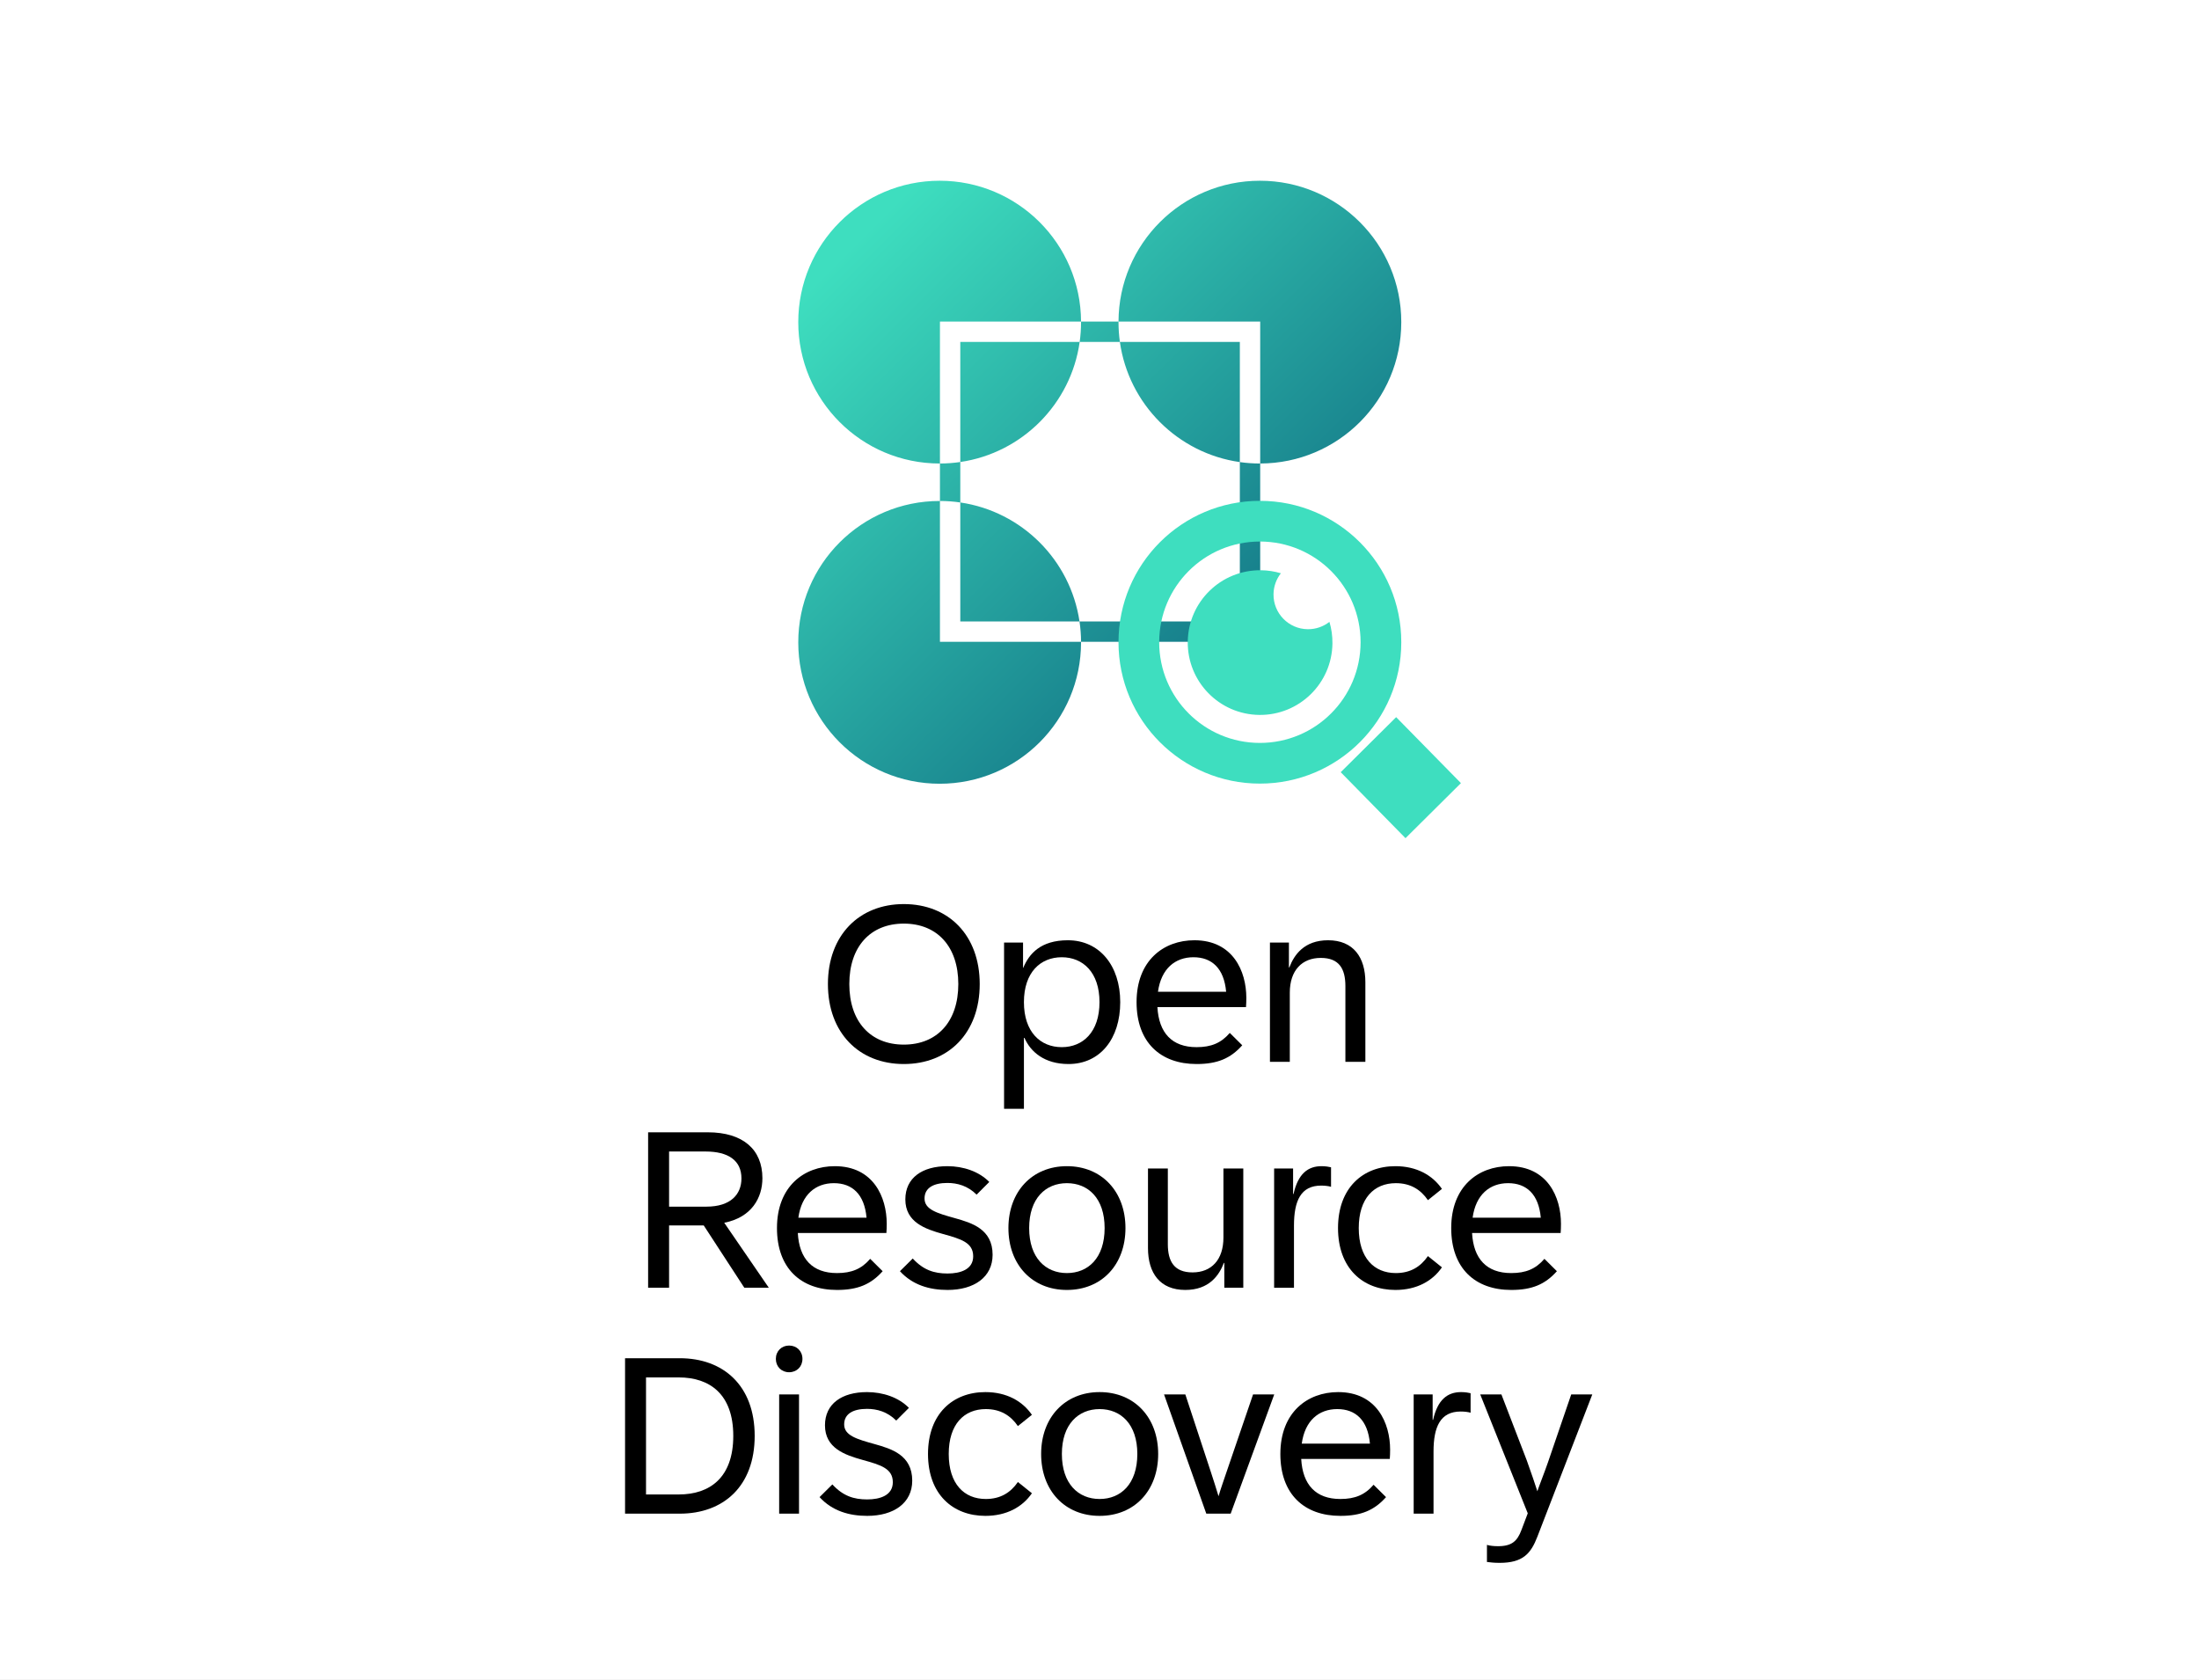
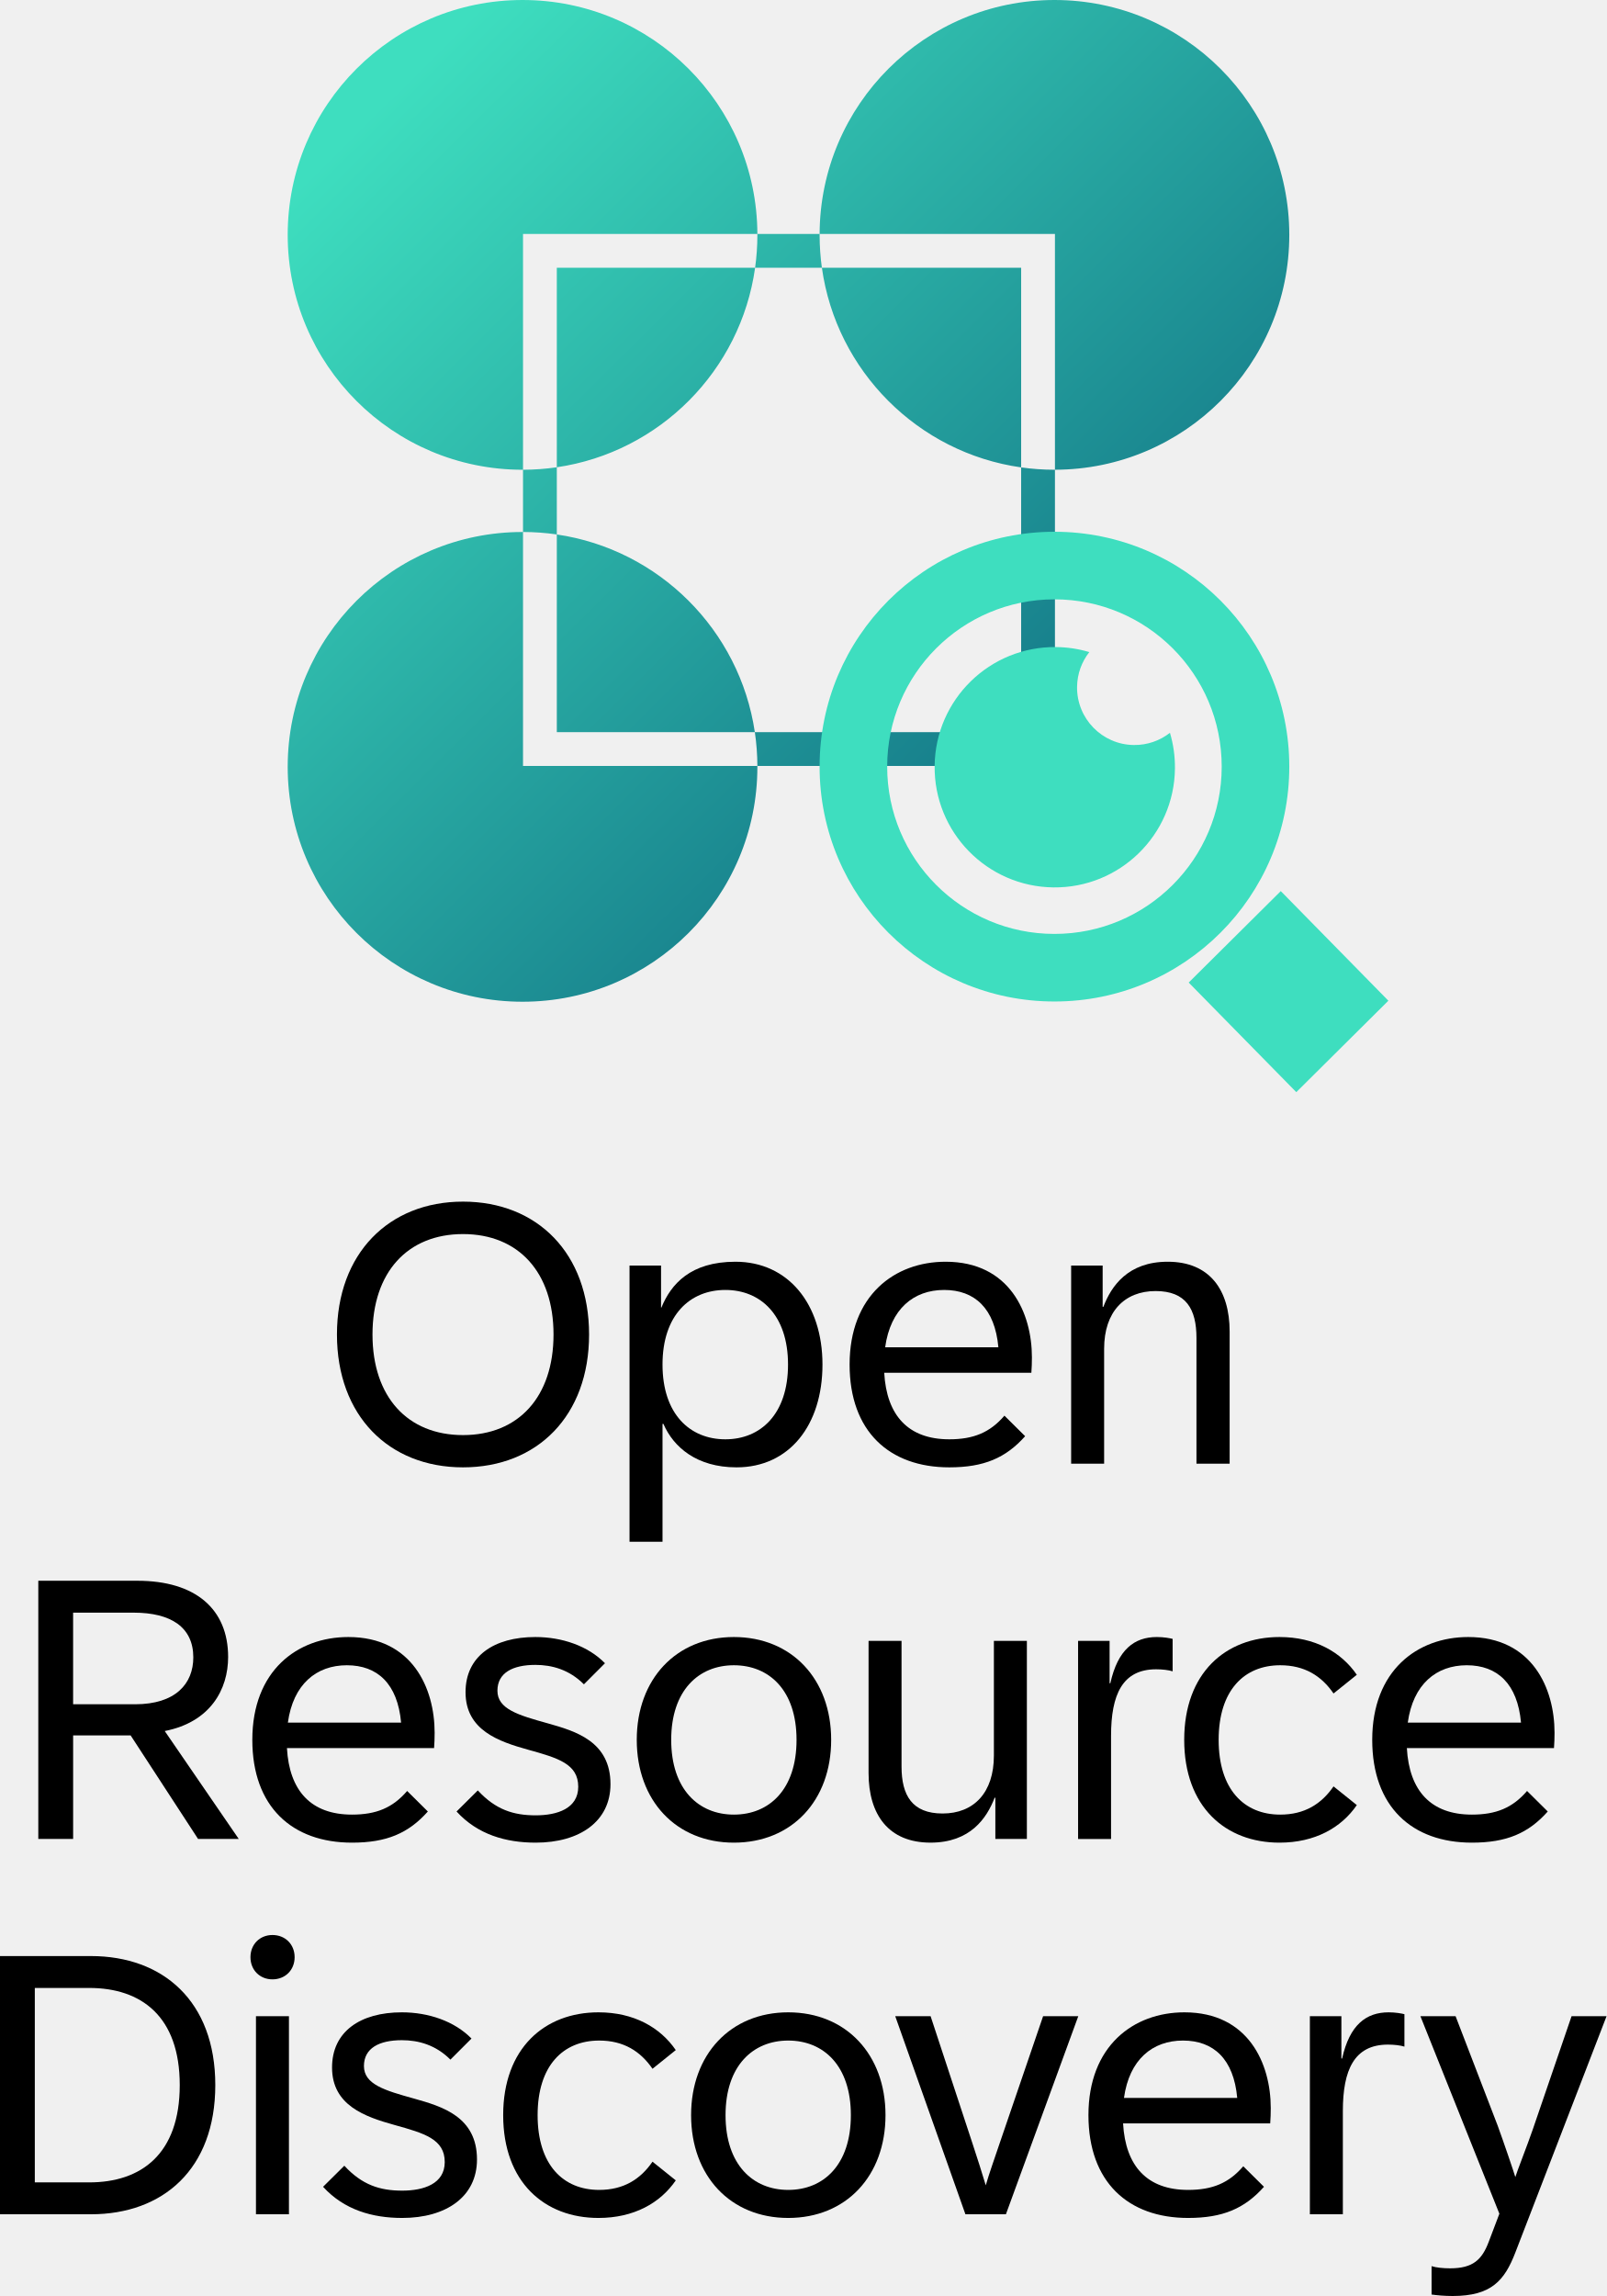
- <svg xmlns="http://www.w3.org/2000/svg" width="292" height="223" viewBox="0 0 292 223" fill="none">
-   <rect width="292" height="223" fill="white" />
-   <path fill-rule="evenodd" clip-rule="evenodd" d="M143.367 45.403C143.487 44.544 143.549 43.667 143.549 42.775C143.549 42.75 143.549 42.726 143.549 42.702H148.524C148.524 42.726 148.524 42.75 148.524 42.775C148.524 43.667 148.586 44.544 148.706 45.403H143.367ZM127.515 61.351V45.403H143.367C142.214 53.632 135.728 60.15 127.515 61.351ZM127.515 66.723V61.351C126.633 61.48 125.731 61.547 124.813 61.549V45.403V42.702H127.515H143.549C143.51 32.366 135.119 24 124.775 24C114.406 24 106 32.406 106 42.775C106 53.144 114.406 61.549 124.775 61.549C124.788 61.549 124.801 61.549 124.813 61.549V66.524C124.801 66.524 124.788 66.524 124.775 66.524C114.406 66.524 106 74.93 106 85.299C106 95.668 114.406 104.074 124.775 104.074C135.144 104.074 143.549 95.668 143.549 85.299C143.549 85.275 143.549 85.25 143.549 85.226H164.636H167.338V82.525V61.549C177.689 61.528 186.073 53.131 186.073 42.775C186.073 32.406 177.667 24 167.298 24C156.954 24 148.563 32.366 148.524 42.702H164.636H167.338V45.403V61.549C167.325 61.549 167.312 61.549 167.298 61.549C166.395 61.549 165.506 61.486 164.636 61.362V45.403H148.706C149.863 53.658 156.387 60.191 164.636 61.362V82.525H143.346C142.137 74.365 135.679 67.917 127.515 66.723ZM143.346 82.525C143.476 83.407 143.546 84.309 143.549 85.226H127.515H124.813V82.525V66.524C125.731 66.526 126.633 66.594 127.515 66.723V82.525H143.346Z" fill="url(#paint0_linear_204_2049)" />
-   <path fill-rule="evenodd" clip-rule="evenodd" d="M167.298 98.653C174.683 98.653 180.67 92.666 180.67 85.281C180.67 77.895 174.683 71.909 167.298 71.909C159.913 71.909 153.926 77.895 153.926 85.281C153.926 92.666 159.913 98.653 167.298 98.653ZM167.298 104.055C177.667 104.055 186.073 95.65 186.073 85.281C186.073 74.912 177.667 66.506 167.298 66.506C156.929 66.506 148.523 74.912 148.523 85.281C148.523 95.65 156.929 104.055 167.298 104.055Z" fill="#3EDEBF" />
-   <path fill-rule="evenodd" clip-rule="evenodd" d="M185.392 95.231L193.994 103.991L186.633 111.301L178.031 102.54L185.392 95.231Z" fill="#3EDEBF" />
-   <path fill-rule="evenodd" clip-rule="evenodd" d="M176.532 82.576C175.737 83.2 174.733 83.566 173.644 83.553C171.108 83.522 169.076 81.441 169.107 78.905C169.12 77.855 169.483 76.891 170.086 76.125C169.247 75.874 168.36 75.734 167.441 75.723C162.136 75.659 157.784 79.908 157.72 85.213C157.656 90.518 161.905 94.87 167.21 94.934C172.515 94.998 176.867 90.75 176.931 85.445C176.943 84.448 176.803 83.484 176.532 82.576Z" fill="#3EDEBF" />
-   <path d="M199.133 207.532C198.474 207.532 197.873 207.474 197.448 207.415V205.145C197.814 205.262 198.356 205.32 198.928 205.32C200.759 205.32 201.477 204.632 202.019 203.196L202.868 200.955L196.555 185.164H199.367L202.736 193.924C203.176 195.125 204.055 197.703 204.143 198.025C204.26 197.615 205.139 195.389 205.549 194.188L208.64 185.164H211.438L204.143 204.061C203.278 206.302 202.224 207.532 199.133 207.532Z" fill="black" />
-   <path d="M187.719 201V185.165H190.238V188.549H190.297C190.897 185.854 192.216 184.857 194.018 184.857C194.56 184.857 195.043 184.945 195.277 185.004V187.597C194.955 187.494 194.442 187.436 193.959 187.436C191.264 187.436 190.355 189.457 190.355 192.753V201H187.719Z" fill="black" />
-   <path d="M177.984 201.293C173.194 201.293 170.016 198.422 170.016 193.075C170.016 187.553 173.604 184.857 177.691 184.857C182.818 184.857 184.591 188.974 184.591 192.504C184.591 192.929 184.576 193.354 184.547 193.734H172.784C172.975 197.162 174.718 199.052 177.984 199.052C179.918 199.052 181.236 198.51 182.394 197.162L184.049 198.803C182.496 200.546 180.753 201.293 177.984 201.293ZM172.857 191.698H181.91C181.632 188.593 180.021 187.113 177.574 187.113C175.143 187.113 173.282 188.622 172.857 191.698Z" fill="black" />
-   <path d="M160.181 200.999L154.57 185.164H157.397L160.781 195.447C161.074 196.326 161.558 197.85 161.807 198.685C162.041 197.85 162.583 196.326 162.876 195.447L166.392 185.164H169.204L163.418 200.999H160.181Z" fill="black" />
-   <path d="M146.014 201.293C141.399 201.293 138.25 197.938 138.25 193.075C138.25 188.227 141.399 184.857 146.014 184.857C150.643 184.857 153.792 188.227 153.792 193.075C153.792 197.938 150.643 201.293 146.014 201.293ZM141.004 193.075C141.004 197.045 143.201 199.052 146.014 199.052C148.841 199.052 151.023 197.045 151.023 193.075C151.023 189.12 148.841 187.113 146.014 187.113C143.201 187.113 141.004 189.12 141.004 193.075Z" fill="black" />
-   <path d="M130.844 201.293C126.522 201.293 123.227 198.422 123.227 193.075C123.227 187.743 126.522 184.857 130.844 184.857C133.671 184.857 135.78 186.059 137.025 187.875L135.165 189.369C134.198 187.963 132.851 187.113 130.902 187.113C128.017 187.113 125.98 189.12 125.98 193.075C125.98 197.045 128.017 199.052 130.902 199.052C132.851 199.052 134.198 198.202 135.165 196.796L137.025 198.29C135.78 200.106 133.671 201.293 130.844 201.293Z" fill="black" />
-   <path d="M115.156 201.293C112.769 201.293 110.513 200.648 108.828 198.803L110.527 197.118C111.948 198.656 113.369 199.11 115.156 199.11C116.87 199.11 118.555 198.568 118.555 196.825C118.555 194.994 116.929 194.525 114.556 193.866C112.183 193.207 109.546 192.299 109.546 189.267C109.546 186.396 111.802 184.857 115.127 184.857C117.251 184.857 119.331 185.561 120.693 186.952L119.009 188.637C117.837 187.465 116.46 187.084 115.127 187.084C113.325 187.084 112.095 187.714 112.095 189.149C112.095 190.614 113.75 191.098 116.123 191.757C118.364 192.387 121.133 193.207 121.133 196.62C121.133 199.594 118.672 201.293 115.156 201.293Z" fill="black" />
-   <path d="M103.463 201V185.165H106.1V201H103.463ZM103.023 180.448C103.023 179.423 103.771 178.676 104.781 178.676C105.807 178.676 106.554 179.423 106.554 180.448C106.554 181.474 105.807 182.221 104.781 182.221C103.771 182.221 103.023 181.474 103.023 180.448Z" fill="black" />
-   <path d="M83 200.999V180.359H90.266C96.022 180.359 100.212 183.963 100.212 190.672C100.212 197.396 96.022 200.999 90.266 200.999H83ZM85.783 198.45H90.134C94.279 198.45 97.37 196.194 97.37 190.672C97.37 185.164 94.279 182.908 90.134 182.908H85.783V198.45Z" fill="black" />
-   <path d="M200.672 171.293C195.882 171.293 192.703 168.422 192.703 163.075C192.703 157.553 196.292 154.857 200.379 154.857C205.506 154.857 207.278 158.974 207.278 162.504C207.278 162.929 207.264 163.354 207.234 163.734H195.472C195.662 167.162 197.405 169.052 200.672 169.052C202.605 169.052 203.924 168.51 205.081 167.162L206.736 168.803C205.184 170.546 203.44 171.293 200.672 171.293ZM195.545 161.698H204.598C204.319 158.593 202.708 157.113 200.262 157.113C197.83 157.113 195.97 158.622 195.545 161.698Z" fill="black" />
-   <path d="M185.289 171.293C180.968 171.293 177.672 168.422 177.672 163.075C177.672 157.743 180.968 154.857 185.289 154.857C188.116 154.857 190.226 156.059 191.471 157.875L189.61 159.369C188.644 157.963 187.296 157.113 185.348 157.113C182.462 157.113 180.426 159.12 180.426 163.075C180.426 167.045 182.462 169.052 185.348 169.052C187.296 169.052 188.644 168.202 189.61 166.796L191.471 168.29C190.226 170.106 188.116 171.293 185.289 171.293Z" fill="black" />
-   <path d="M169.188 171V155.165H171.707V158.549H171.766C172.366 155.854 173.685 154.857 175.486 154.857C176.028 154.857 176.512 154.945 176.746 155.004V157.597C176.424 157.494 175.911 157.436 175.428 157.436C172.732 157.436 171.824 159.457 171.824 162.753V171H169.188Z" fill="black" />
-   <path d="M157.389 171.292C154.034 171.292 152.438 169.051 152.438 165.726V155.164H155.074V165.213C155.074 167.513 155.924 168.963 158.355 168.963C160.846 168.963 162.457 167.308 162.457 164.334V155.164H165.094V170.999H162.574V167.703H162.516C161.886 169.344 160.567 171.292 157.389 171.292Z" fill="black" />
-   <path d="M141.67 171.293C137.056 171.293 133.906 167.938 133.906 163.075C133.906 158.227 137.056 154.857 141.67 154.857C146.299 154.857 149.448 158.227 149.448 163.075C149.448 167.938 146.299 171.293 141.67 171.293ZM136.66 163.075C136.66 167.045 138.857 169.052 141.67 169.052C144.497 169.052 146.68 167.045 146.68 163.075C146.68 159.12 144.497 157.113 141.67 157.113C138.857 157.113 136.66 159.12 136.66 163.075Z" fill="black" />
-   <path d="M125.828 171.293C123.44 171.293 121.185 170.648 119.5 168.803L121.199 167.118C122.62 168.656 124.041 169.11 125.828 169.11C127.542 169.11 129.227 168.568 129.227 166.825C129.227 164.994 127.601 164.525 125.228 163.866C122.854 163.207 120.218 162.299 120.218 159.267C120.218 156.396 122.474 154.857 125.799 154.857C127.923 154.857 130.003 155.561 131.365 156.952L129.681 158.637C128.509 157.465 127.132 157.084 125.799 157.084C123.997 157.084 122.767 157.714 122.767 159.149C122.767 160.614 124.422 161.098 126.795 161.757C129.036 162.387 131.805 163.207 131.805 166.62C131.805 169.594 129.344 171.293 125.828 171.293Z" fill="black" />
-   <path d="M111.141 171.293C106.351 171.293 103.172 168.422 103.172 163.075C103.172 157.553 106.761 154.857 110.848 154.857C115.975 154.857 117.747 158.974 117.747 162.504C117.747 162.929 117.732 163.354 117.703 163.734H105.94C106.131 167.162 107.874 169.052 111.141 169.052C113.074 169.052 114.393 168.51 115.55 167.162L117.205 168.803C115.652 170.546 113.909 171.293 111.141 171.293ZM106.014 161.698H115.066C114.788 158.593 113.177 157.113 110.73 157.113C108.299 157.113 106.438 158.622 106.014 161.698Z" fill="black" />
-   <path d="M86.062 170.999V150.359H93.987C98.66 150.359 101.238 152.645 101.238 156.453C101.238 159.031 99.832 161.653 96.17 162.371L102.088 170.999H98.836L93.445 162.723H88.846V170.999H86.062ZM88.846 160.232H93.797C97.049 160.232 98.455 158.577 98.455 156.482C98.455 154.08 96.683 152.908 93.68 152.908H88.846V160.232Z" fill="black" />
-   <path d="M168.633 141V125.165H171.152V128.461H171.211C171.841 126.806 173.174 124.857 176.353 124.857C179.707 124.857 181.304 127.113 181.304 130.438V141H178.652V130.951C178.652 128.637 177.817 127.201 175.386 127.201C172.896 127.201 171.27 128.856 171.27 131.815V141H168.633Z" fill="black" />
-   <path d="M158.891 141.293C154.101 141.293 150.922 138.422 150.922 133.075C150.922 127.553 154.511 124.857 158.598 124.857C163.725 124.857 165.497 128.974 165.497 132.504C165.497 132.929 165.482 133.354 165.453 133.734H153.69C153.881 137.162 155.624 139.052 158.891 139.052C160.824 139.052 162.143 138.51 163.3 137.162L164.955 138.803C163.402 140.546 161.659 141.293 158.891 141.293ZM153.764 131.698H162.816C162.538 128.593 160.927 127.113 158.48 127.113C156.049 127.113 154.188 128.622 153.764 131.698Z" fill="black" />
-   <path d="M133.328 147.24V125.165H135.848V128.52H135.877C136.639 126.659 138.191 124.857 141.795 124.857C145.999 124.857 148.753 128.227 148.753 133.075C148.753 137.938 146.087 141.293 141.883 141.293C138.704 141.293 136.844 139.682 136.038 137.821H135.965V147.24H133.328ZM135.965 133.075C135.965 137.045 138.162 139.052 140.989 139.052C143.802 139.052 145.999 137.045 145.999 133.075C145.999 129.12 143.802 127.113 140.989 127.113C138.162 127.113 135.965 129.12 135.965 133.075Z" fill="black" />
-   <path d="M120.016 141.293C114.083 141.293 109.938 137.162 109.938 130.673C109.938 124.198 114.083 120.053 120.016 120.053C125.963 120.053 130.094 124.198 130.094 130.673C130.094 137.162 125.963 141.293 120.016 141.293ZM112.779 130.673C112.779 135.653 115.577 138.715 120.016 138.715C124.454 138.715 127.252 135.653 127.252 130.673C127.252 125.707 124.454 122.646 120.016 122.646C115.577 122.646 112.779 125.707 112.779 130.673Z" fill="black" />
-   <defs>
-     <linearGradient id="paint0_linear_204_2049" x1="113.792" y1="31.959" x2="162" y2="80.5" gradientUnits="userSpaceOnUse">
-       <stop stop-color="#3EDEBF" />
-       <stop offset="1" stop-color="#18828D" />
+ <svg xmlns="http://www.w3.org/2000/svg" width="128.438" height="183.532" viewBox="0 0 128.438 183.532" fill="none" version="1.1" id="svg26">
+   <path fill-rule="evenodd" clip-rule="evenodd" d="m 60.367,21.403 c 0.12,-0.859 0.182,-1.736 0.182,-2.628 0,-0.024 0,-0.049 0,-0.073 h 4.975 c 0,0.024 0,0.049 0,0.073 0,0.892 0.062,1.77 0.182,2.628 z M 44.515,37.351 V 21.403 h 15.852 c -1.153,8.228 -7.639,14.747 -15.852,15.948 z m 0,5.372 v -5.372 c -0.882,0.129 -1.784,0.197 -2.702,0.199 V 21.403 18.702 h 2.702 16.034 C 60.51,8.366 52.119,0 41.775,0 31.406,0 23,8.406 23,18.775 c 0,10.369 8.406,18.775 18.775,18.775 0.013,0 0.026,0 0.038,0 v 4.975 c -0.012,-1e-4 -0.025,-1e-4 -0.038,-1e-4 C 31.406,42.524 23,50.93 23,61.299 c 0,10.369 8.406,18.775 18.775,18.775 10.369,0 18.774,-8.406 18.774,-18.775 0,-0.024 0,-0.049 0,-0.073 h 21.087 2.702 V 58.525 37.549 C 94.689,37.528 103.073,29.131 103.073,18.775 103.073,8.406 94.667,0 84.298,0 73.954,0 65.563,8.366 65.524,18.702 h 16.112 2.702 v 2.701 16.146 c -0.013,0 -0.026,0 -0.04,0 -0.903,0 -1.792,-0.064 -2.662,-0.187 V 21.403 h -15.93 c 1.157,8.255 7.681,14.788 15.93,15.959 V 58.525 H 60.346 C 59.137,50.365 52.679,43.917 44.515,42.723 Z m 15.831,15.802 c 0.13,0.882 0.2,1.784 0.203,2.701 H 44.515 41.813 V 58.525 42.524 c 0.918,0.002 1.82,0.07 2.702,0.198 v 15.802 z" fill="url(#paint0_linear_204_2049)" id="path1" style="fill:url(#paint0_linear_204_2049)" />
+   <path fill-rule="evenodd" clip-rule="evenodd" d="m 84.298,74.653 c 7.385,0 13.372,-5.987 13.372,-13.372 0,-7.385 -5.987,-13.372 -13.372,-13.372 -7.385,0 -13.372,5.987 -13.372,13.372 0,7.385 5.987,13.372 13.372,13.372 z m 0,5.402 c 10.369,0 18.775,-8.405 18.775,-18.774 0,-10.369 -8.406,-18.775 -18.775,-18.775 -10.369,0 -18.775,8.406 -18.775,18.775 0,10.369 8.406,18.774 18.775,18.774 z" fill="#3edebf" id="path2" />
+   <path fill-rule="evenodd" clip-rule="evenodd" d="m 102.392,71.231 8.602,8.761 -7.361,7.31 -8.602,-8.761 z" fill="#3edebf" id="path3" />
+   <path fill-rule="evenodd" clip-rule="evenodd" d="m 93.532,58.577 c -0.795,0.623 -1.799,0.99 -2.888,0.976 -2.536,-0.031 -4.568,-2.112 -4.537,-4.648 0.013,-1.05 0.376,-2.013 0.979,-2.78 -0.839,-0.251 -1.726,-0.391 -2.645,-0.402 -5.305,-0.064 -9.657,4.185 -9.721,9.49 -0.064,5.305 4.185,9.657 9.49,9.722 5.305,0.064 9.657,-4.185 9.721,-9.49 0.012,-0.997 -0.128,-1.961 -0.399,-2.868 z" fill="#3edebf" id="path4" />
+   <path d="m 116.133,183.532 c -0.659,0 -1.26,-0.058 -1.685,-0.117 v -2.27 c 0.366,0.117 0.908,0.175 1.48,0.175 1.831,0 2.549,-0.688 3.091,-2.124 l 0.849,-2.241 -6.313,-15.791 h 2.812 l 3.369,8.76 c 0.44,1.201 1.319,3.779 1.407,4.101 0.117,-0.41 0.996,-2.636 1.406,-3.837 l 3.091,-9.024 h 2.798 l -7.295,18.897 c -0.865,2.241 -1.919,3.471 -5.01,3.471 z" fill="#000000" id="path5" />
+   <path d="m 104.719,177 v -15.835 h 2.519 v 3.384 h 0.059 c 0.6,-2.695 1.919,-3.692 3.721,-3.692 0.542,0 1.025,0.088 1.259,0.147 v 2.593 c -0.322,-0.103 -0.835,-0.161 -1.318,-0.161 -2.695,0 -3.604,2.021 -3.604,5.317 V 177 Z" fill="#000000" id="path6" />
+   <path d="m 94.984,177.293 c -4.79,0 -7.968,-2.871 -7.968,-8.218 0,-5.522 3.588,-8.218 7.675,-8.218 5.127,0 6.9,4.117 6.9,7.647 0,0.425 -0.015,0.85 -0.044,1.23 H 89.784 c 0.191,3.428 1.934,5.318 5.2,5.318 1.934,0 3.252,-0.542 4.41,-1.89 l 1.655,1.641 c -1.553,1.743 -3.296,2.49 -6.065,2.49 z m -5.127,-9.595 h 9.053 c -0.278,-3.105 -1.889,-4.585 -4.336,-4.585 -2.431,0 -4.292,1.509 -4.717,4.585 z" fill="#000000" id="path7" />
+   <path d="M 77.181,176.999 71.57,161.164 h 2.827 l 3.384,10.283 c 0.293,0.879 0.777,2.403 1.026,3.238 0.234,-0.835 0.776,-2.359 1.069,-3.238 l 3.516,-10.283 h 2.812 l -5.786,15.835 z" fill="#000000" id="path8" />
+   <path d="m 63.014,177.293 c -4.615,0 -7.764,-3.355 -7.764,-8.218 0,-4.848 3.149,-8.218 7.764,-8.218 4.629,0 7.778,3.37 7.778,8.218 0,4.863 -3.149,8.218 -7.778,8.218 z m -5.01,-8.218 c 0,3.97 2.197,5.977 5.01,5.977 2.827,0 5.009,-2.007 5.009,-5.977 0,-3.955 -2.182,-5.962 -5.009,-5.962 -2.813,0 -5.01,2.007 -5.01,5.962 z" fill="#000000" id="path9" />
+   <path d="m 47.844,177.293 c -4.322,0 -7.617,-2.871 -7.617,-8.218 0,-5.332 3.295,-8.218 7.617,-8.218 2.827,0 4.936,1.202 6.181,3.018 l -1.86,1.494 c -0.967,-1.406 -2.314,-2.256 -4.263,-2.256 -2.885,0 -4.922,2.007 -4.922,5.962 0,3.97 2.037,5.977 4.922,5.977 1.949,0 3.296,-0.85 4.263,-2.256 l 1.86,1.494 c -1.245,1.816 -3.354,3.003 -6.181,3.003 z" fill="#000000" id="path10" />
+   <path d="m 32.156,177.293 c -2.387,0 -4.643,-0.645 -6.328,-2.49 l 1.699,-1.685 c 1.421,1.538 2.842,1.992 4.629,1.992 1.714,0 3.399,-0.542 3.399,-2.285 0,-1.831 -1.626,-2.3 -3.999,-2.959 -2.373,-0.659 -5.01,-1.567 -5.01,-4.599 0,-2.871 2.256,-4.41 5.581,-4.41 2.124,0 4.204,0.704 5.566,2.095 l -1.684,1.685 c -1.172,-1.172 -2.549,-1.553 -3.882,-1.553 -1.802,0 -3.032,0.63 -3.032,2.065 0,1.465 1.655,1.949 4.028,2.608 2.241,0.63 5.01,1.45 5.01,4.863 0,2.974 -2.461,4.673 -5.977,4.673 z" fill="#000000" id="path11" />
+   <path d="M 20.463,177 V 161.165 H 23.1 V 177 Z m -0.44,-20.552 c 0,-1.025 0.748,-1.772 1.758,-1.772 1.026,0 1.773,0.747 1.773,1.772 0,1.026 -0.747,1.773 -1.773,1.773 -1.01,0 -1.758,-0.747 -1.758,-1.773 z" fill="#000000" id="path12" />
+   <path d="m 0,176.999 v -20.64 h 7.266 c 5.757,0 9.946,3.604 9.946,10.313 0,6.724 -4.189,10.327 -9.946,10.327 z m 2.783,-2.549 h 4.351 c 4.146,0 7.236,-2.256 7.236,-7.778 0,-5.508 -3.091,-7.764 -7.236,-7.764 H 2.783 Z" fill="#000000" id="path13" />
+   <path d="m 117.672,147.293 c -4.79,0 -7.969,-2.871 -7.969,-8.218 0,-5.522 3.589,-8.218 7.676,-8.218 5.127,0 6.899,4.117 6.899,7.647 0,0.425 -0.014,0.85 -0.044,1.23 h -11.762 c 0.19,3.428 1.933,5.318 5.2,5.318 1.933,0 3.252,-0.542 4.409,-1.89 l 1.655,1.641 c -1.552,1.743 -3.296,2.49 -6.064,2.49 z m -5.127,-9.595 h 9.053 c -0.279,-3.105 -1.89,-4.585 -4.336,-4.585 -2.432,0 -4.292,1.509 -4.717,4.585 z" fill="#000000" id="path14" />
+   <path d="m 102.289,147.293 c -4.321,0 -7.617,-2.871 -7.617,-8.218 0,-5.332 3.296,-8.218 7.617,-8.218 2.827,0 4.937,1.202 6.182,3.018 l -1.861,1.494 c -0.966,-1.406 -2.314,-2.256 -4.262,-2.256 -2.886,0 -4.922,2.007 -4.922,5.962 0,3.97 2.036,5.977 4.922,5.977 1.948,0 3.296,-0.85 4.262,-2.256 l 1.861,1.494 c -1.245,1.816 -3.355,3.003 -6.182,3.003 z" fill="#000000" id="path15" />
+   <path d="m 86.188,147 v -15.835 h 2.519 v 3.384 h 0.059 c 0.6,-2.695 1.919,-3.692 3.72,-3.692 0.542,0 1.026,0.088 1.26,0.147 v 2.593 c -0.322,-0.103 -0.835,-0.161 -1.318,-0.161 -2.696,0 -3.604,2.021 -3.604,5.317 V 147 Z" fill="#000000" id="path16" />
+   <path d="m 74.389,147.292 c -3.355,0 -4.951,-2.241 -4.951,-5.566 v -10.562 h 2.636 v 10.049 c 0,2.3 0.85,3.75 3.281,3.75 2.491,0 4.102,-1.655 4.102,-4.629 v -9.17 h 2.637 v 15.835 h -2.52 v -3.296 h -0.058 c -0.63,1.641 -1.949,3.589 -5.127,3.589 z" fill="#000000" id="path17" />
+   <path d="m 58.67,147.293 c -4.614,0 -7.764,-3.355 -7.764,-8.218 0,-4.848 3.15,-8.218 7.764,-8.218 4.629,0 7.778,3.37 7.778,8.218 0,4.863 -3.149,8.218 -7.778,8.218 z m -5.01,-8.218 c 0,3.97 2.197,5.977 5.01,5.977 2.827,0 5.01,-2.007 5.01,-5.977 0,-3.955 -2.183,-5.962 -5.01,-5.962 -2.813,0 -5.01,2.007 -5.01,5.962 z" fill="#000000" id="path18" />
+   <path d="m 42.828,147.293 c -2.388,0 -4.643,-0.645 -6.328,-2.49 l 1.699,-1.685 c 1.421,1.538 2.842,1.992 4.629,1.992 1.714,0 3.399,-0.542 3.399,-2.285 0,-1.831 -1.626,-2.3 -3.999,-2.959 -2.374,-0.659 -5.01,-1.567 -5.01,-4.599 0,-2.871 2.256,-4.41 5.581,-4.41 2.124,0 4.204,0.704 5.566,2.095 l -1.684,1.685 c -1.172,-1.172 -2.549,-1.553 -3.882,-1.553 -1.802,0 -3.032,0.63 -3.032,2.065 0,1.465 1.655,1.949 4.028,2.608 2.241,0.63 5.01,1.45 5.01,4.863 0,2.974 -2.461,4.673 -5.977,4.673 z" fill="#000000" id="path19" />
+   <path d="m 28.141,147.293 c -4.79,0 -7.969,-2.871 -7.969,-8.218 0,-5.522 3.589,-8.218 7.676,-8.218 5.127,0 6.899,4.117 6.899,7.647 0,0.425 -0.015,0.85 -0.044,1.23 H 22.94 c 0.191,3.428 1.934,5.318 5.201,5.318 1.933,0 3.252,-0.542 4.409,-1.89 l 1.655,1.641 c -1.553,1.743 -3.296,2.49 -6.064,2.49 z m -5.127,-9.595 h 9.052 c -0.278,-3.105 -1.889,-4.585 -4.336,-4.585 -2.431,0 -4.292,1.509 -4.716,4.585 z" fill="#000000" id="path20" />
+   <path d="m 3.062,146.999 v -20.64 h 7.925 c 4.673,0 7.251,2.286 7.251,6.094 0,2.578 -1.406,5.2 -5.068,5.918 l 5.918,8.628 h -3.252 l -5.391,-8.276 H 5.846 v 8.276 z m 2.783,-10.767 h 4.951 c 3.252,0 4.658,-1.655 4.658,-3.75 0,-2.402 -1.772,-3.574 -4.775,-3.574 h -4.834 z" fill="#000000" id="path21" />
+   <path d="m 85.633,117 v -15.835 h 2.519 v 3.296 h 0.059 c 0.63,-1.655 1.963,-3.604 5.142,-3.604 3.354,0 4.951,2.256 4.951,5.581 V 117 h -2.652 v -10.049 c 0,-2.314 -0.835,-3.75 -3.266,-3.75 -2.49,0 -4.116,1.655 -4.116,4.614 V 117 Z" fill="#000000" id="path22" />
+   <path d="m 75.891,117.293 c -4.79,0 -7.969,-2.871 -7.969,-8.218 0,-5.522 3.589,-8.218 7.676,-8.218 5.127,0 6.899,4.117 6.899,7.647 0,0.425 -0.015,0.85 -0.044,1.23 H 70.69 c 0.191,3.428 1.934,5.318 5.201,5.318 1.933,0 3.252,-0.542 4.409,-1.89 l 1.655,1.641 c -1.553,1.743 -3.296,2.49 -6.064,2.49 z m -5.127,-9.595 h 9.052 c -0.278,-3.105 -1.889,-4.585 -4.336,-4.585 -2.431,0 -4.292,1.509 -4.716,4.585 z" fill="#000000" id="path23" />
+   <path d="m 50.328,123.24 v -22.075 h 2.52 v 3.355 h 0.029 c 0.762,-1.861 2.314,-3.663 5.918,-3.663 4.204,0 6.958,3.37 6.958,8.218 0,4.863 -2.666,8.218 -6.87,8.218 -3.179,0 -5.039,-1.611 -5.845,-3.472 h -0.073 v 9.419 z m 2.637,-14.165 c 0,3.97 2.197,5.977 5.024,5.977 2.813,0 5.01,-2.007 5.01,-5.977 0,-3.955 -2.197,-5.962 -5.01,-5.962 -2.827,0 -5.024,2.007 -5.024,5.962 z" fill="#000000" id="path24" />
+   <path d="m 37.016,117.293 c -5.933,0 -10.078,-4.131 -10.078,-10.62 0,-6.475 4.145,-10.62 10.078,-10.62 5.947,0 10.078,4.145 10.078,10.62 0,6.489 -4.131,10.62 -10.078,10.62 z m -7.237,-10.62 c 0,4.98 2.798,8.042 7.237,8.042 4.438,0 7.236,-3.062 7.236,-8.042 0,-4.966 -2.798,-8.027 -7.236,-8.027 -4.439,0 -7.237,3.061 -7.237,8.027 z" fill="#000000" id="path25" />
+   <defs id="defs26">
+     <linearGradient id="paint0_linear_204_2049" x1="113.792" y1="31.959" x2="162" y2="80.5" gradientUnits="userSpaceOnUse" gradientTransform="translate(-83,-24)">
+       <stop stop-color="#3EDEBF" id="stop25" />
+       <stop offset="1" stop-color="#18828D" id="stop26" />
    </linearGradient>
  </defs>
</svg>
